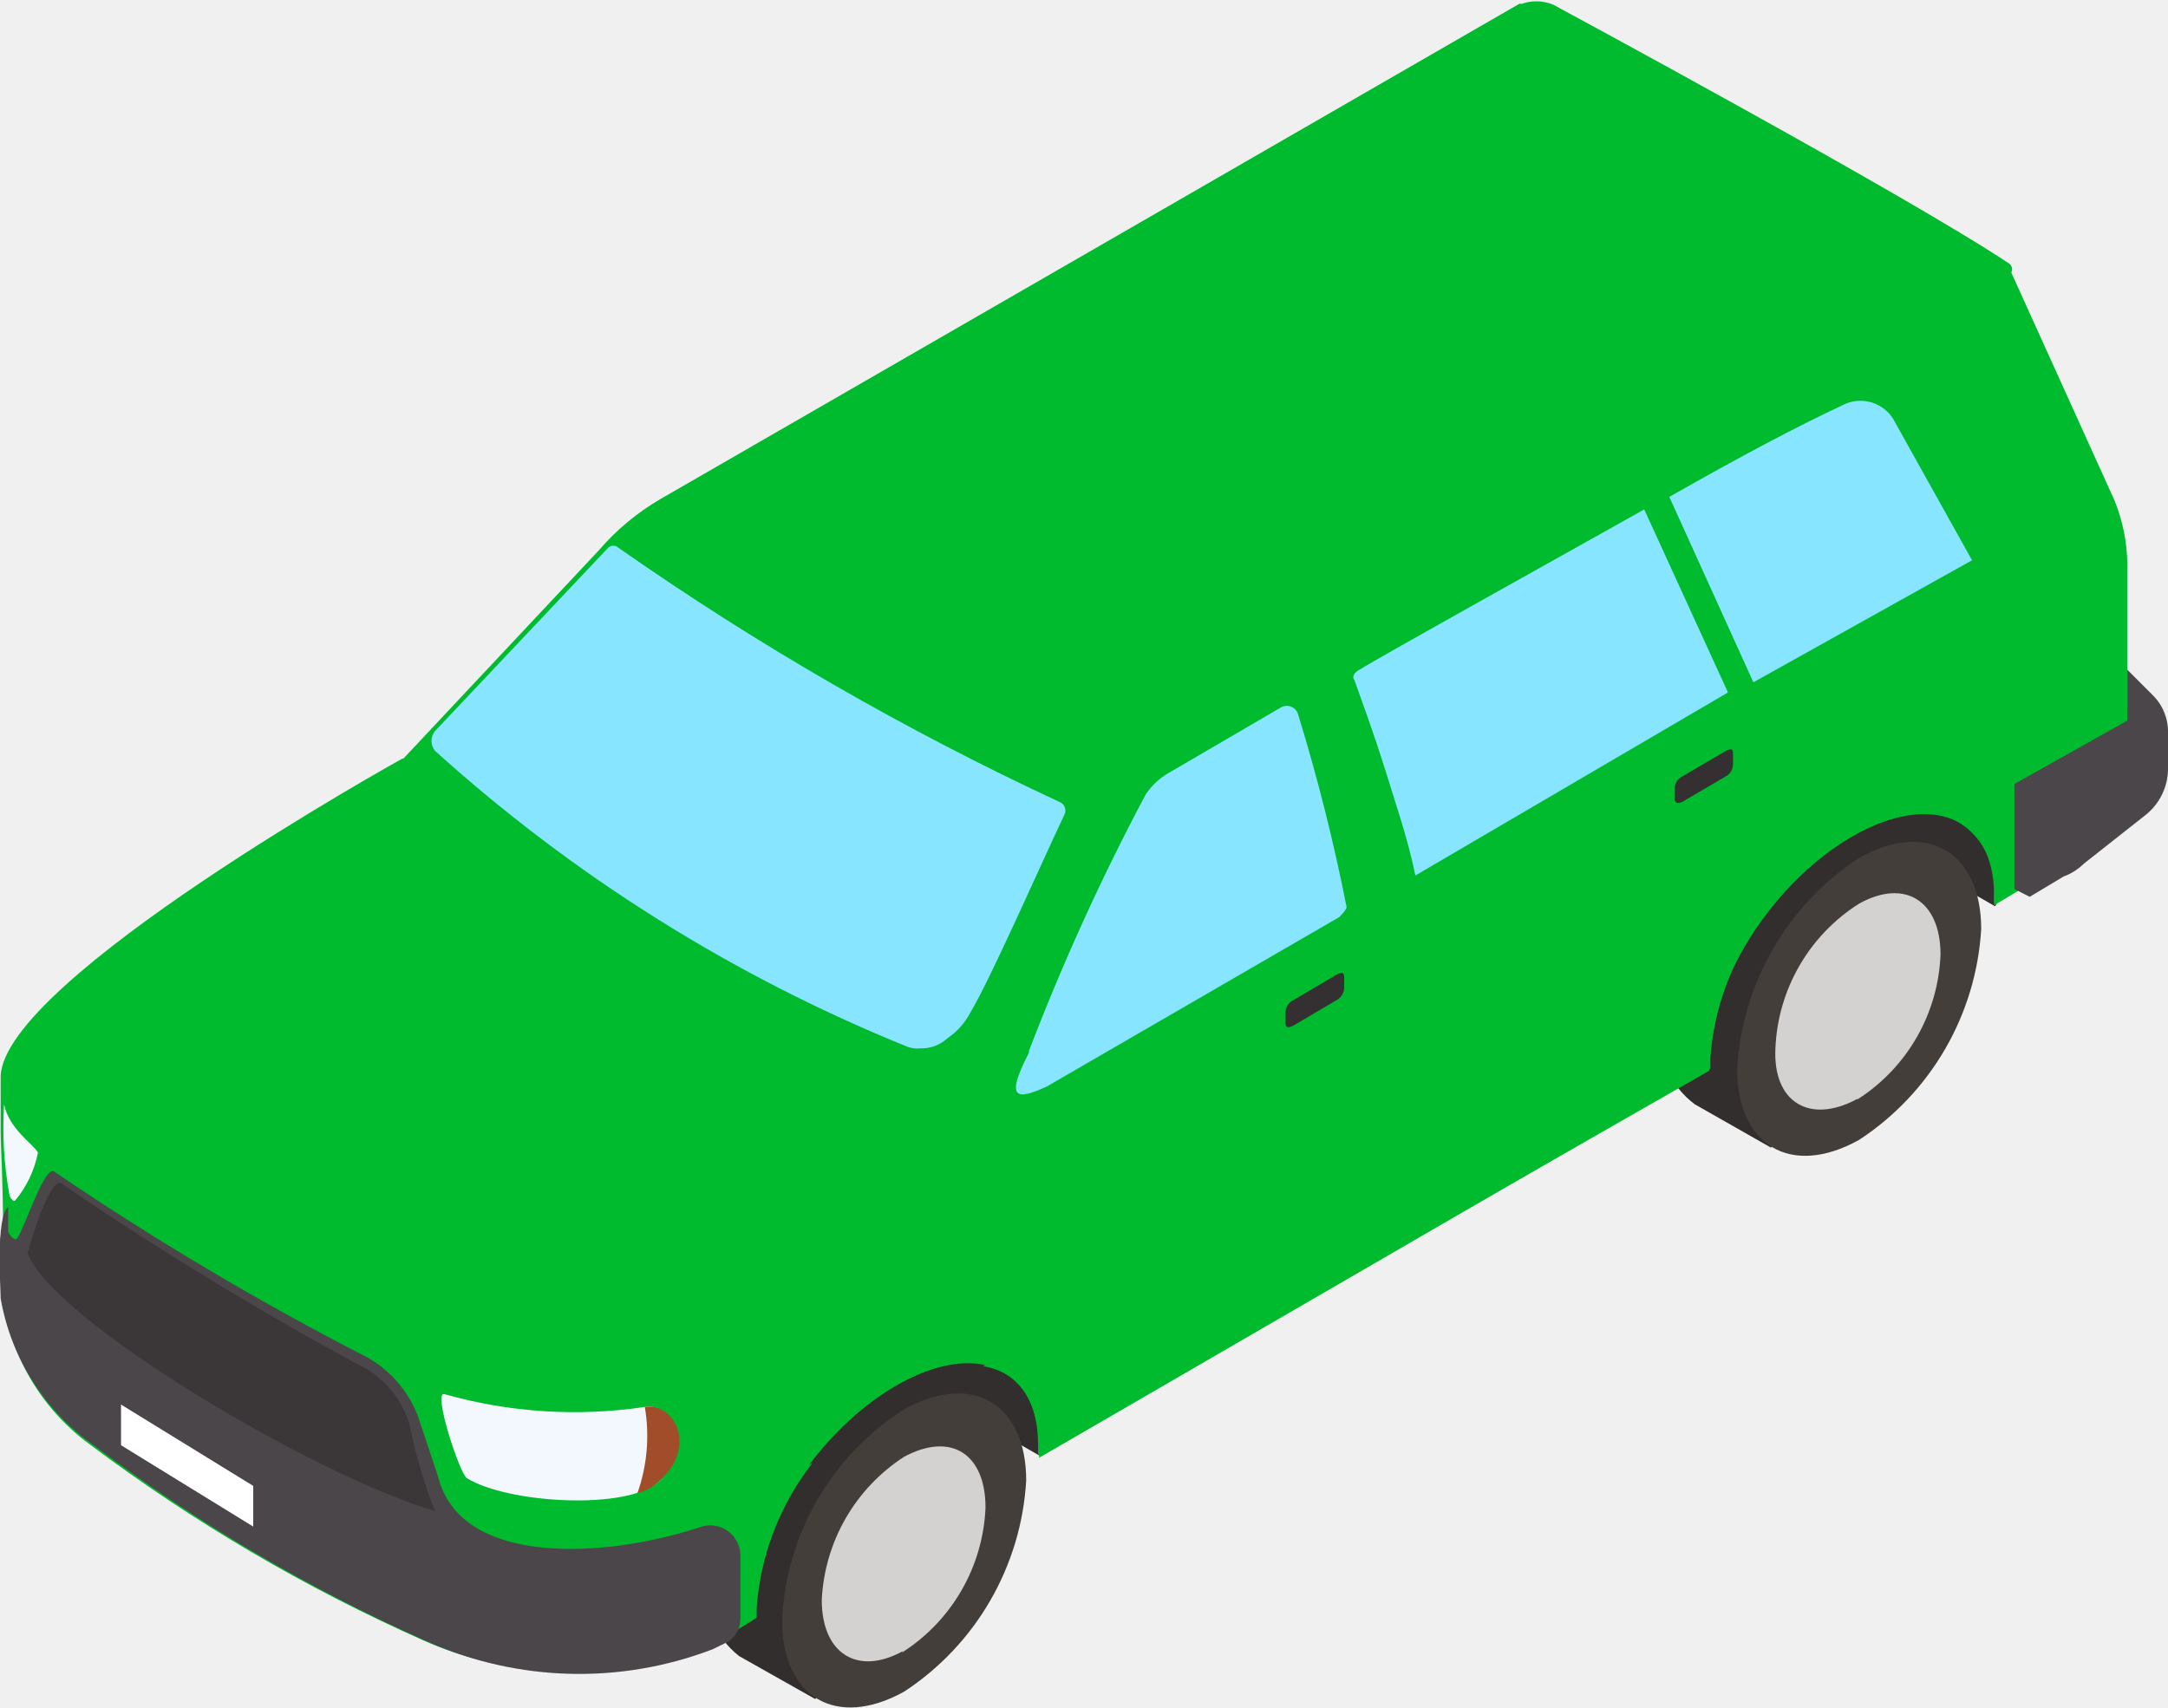
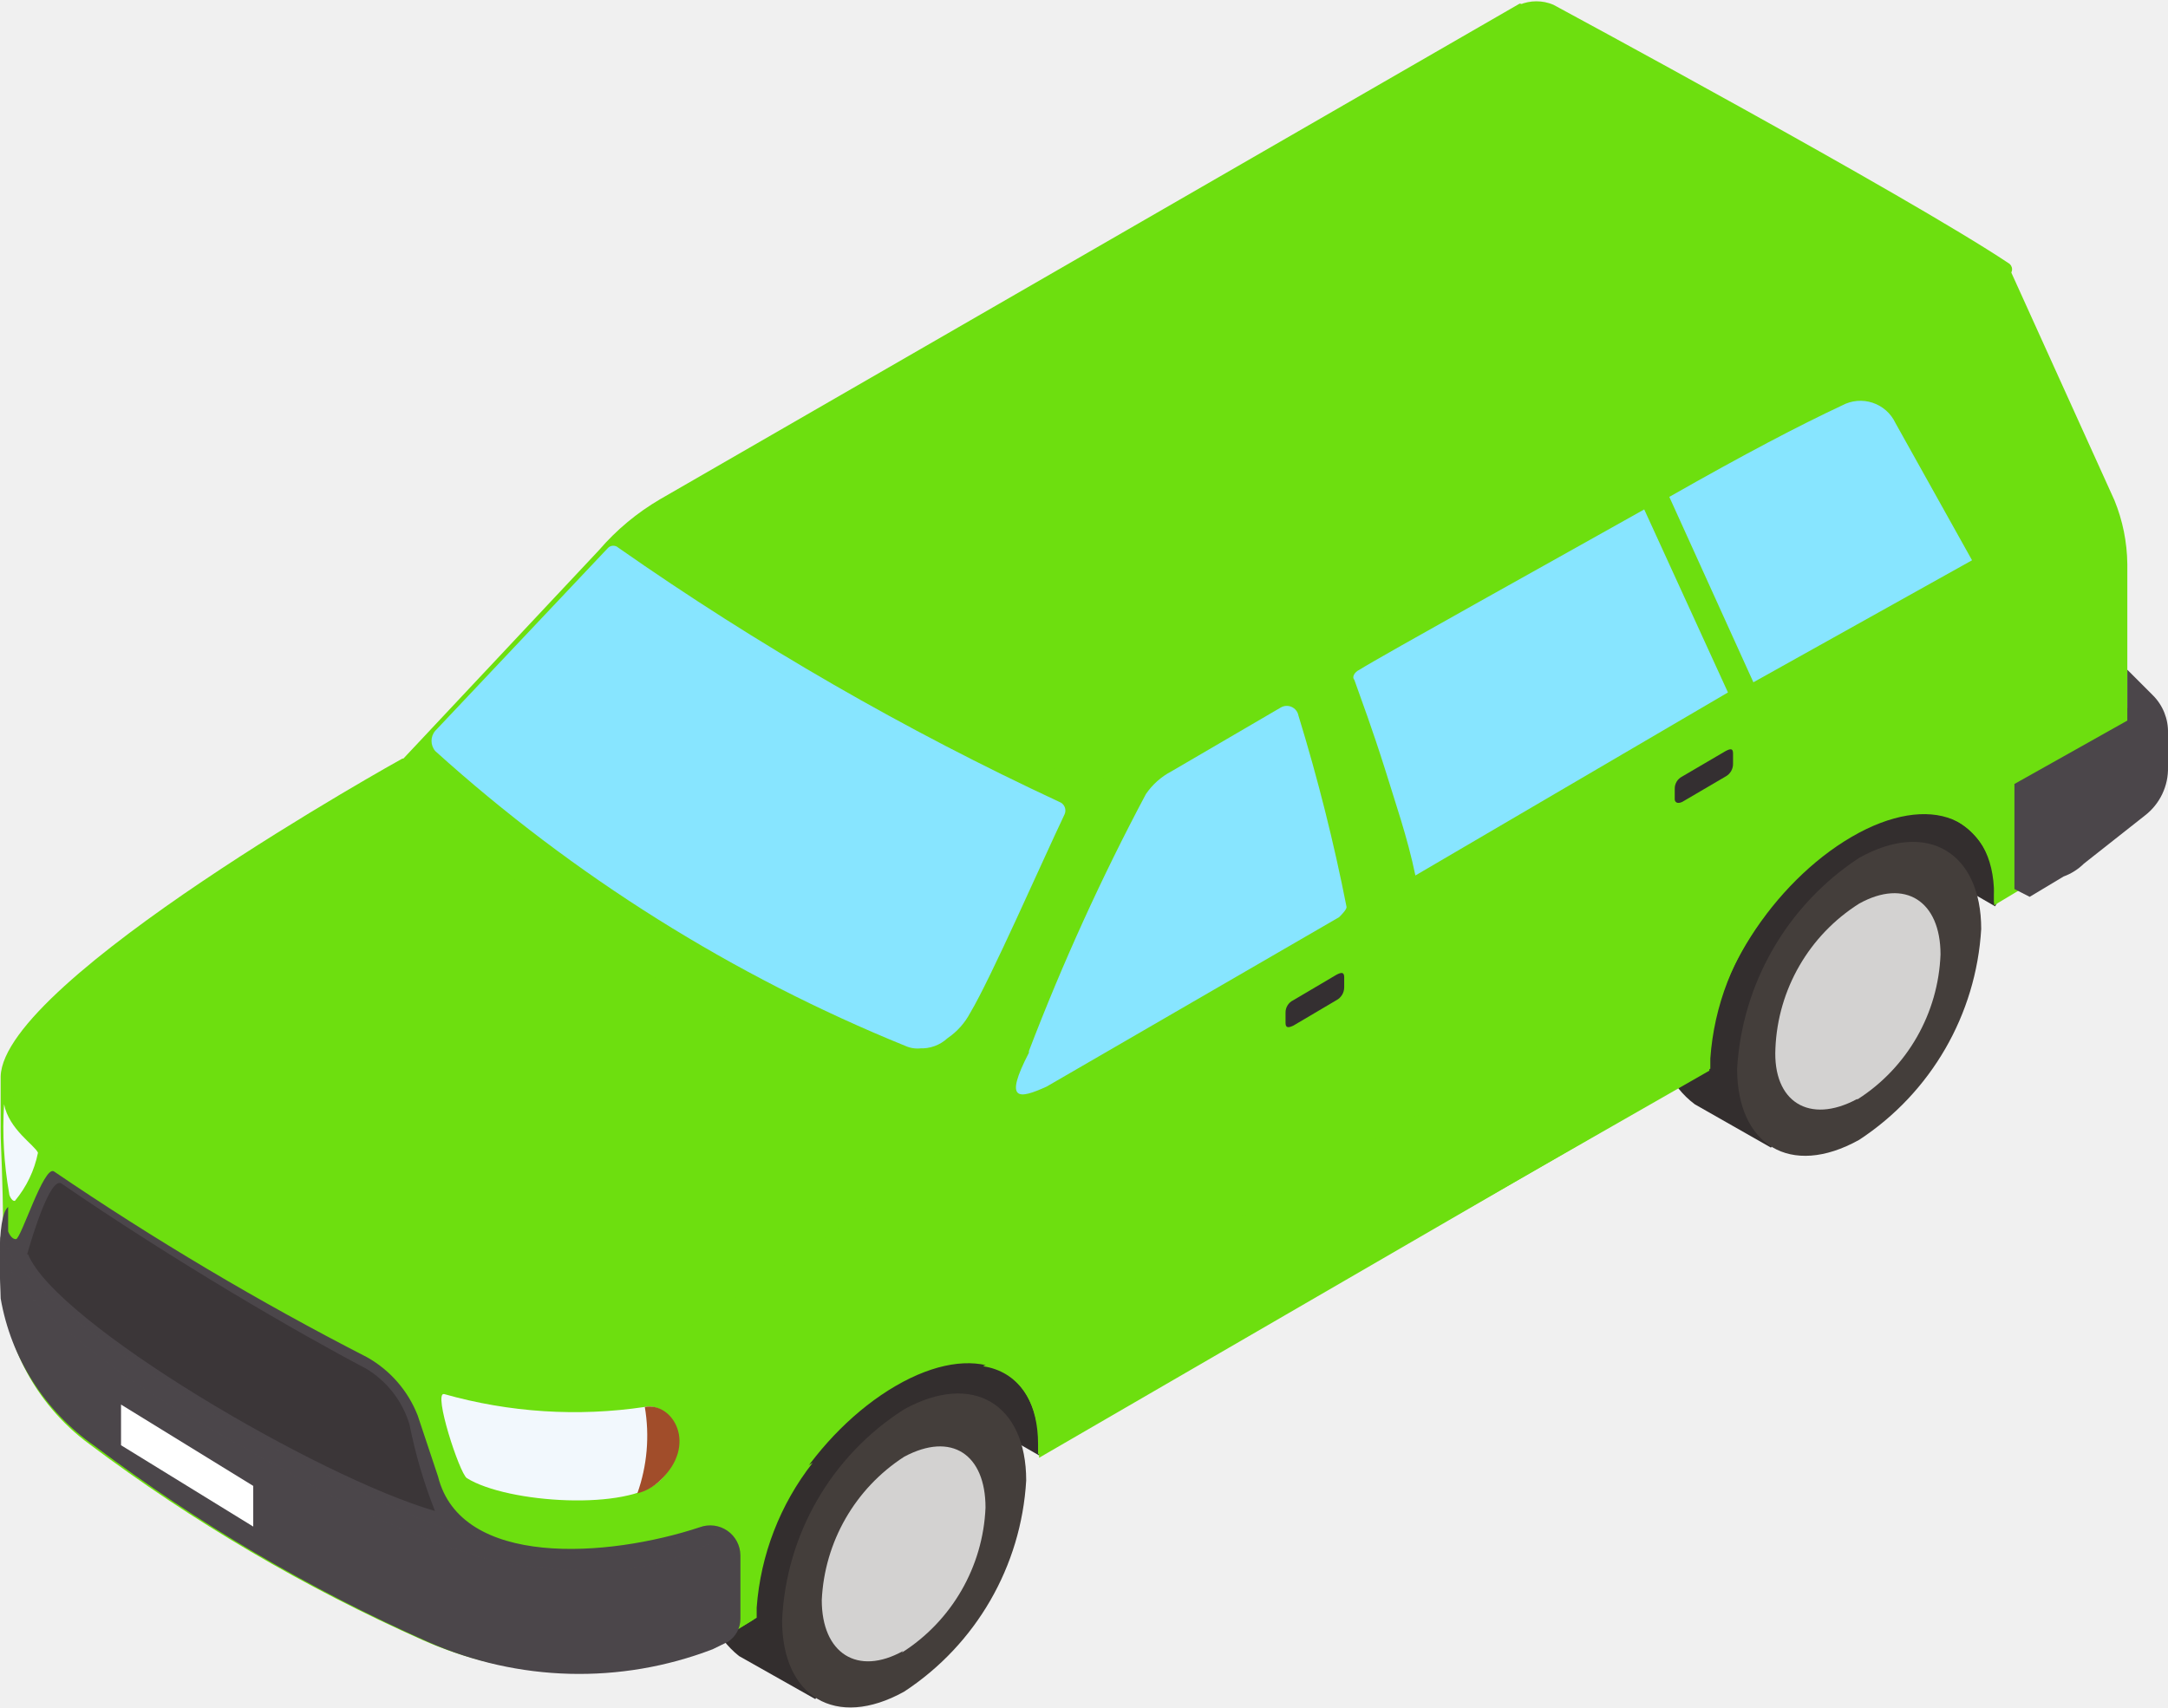
<svg xmlns="http://www.w3.org/2000/svg" id="Capa_1" data-name="Capa 1" data-type="auto.svg" viewBox="0 0 63.95 50.38">
  <defs>
-     <style>.cls-1{fill:#332e2e;}.cls-2{fill:#443e3b;}.cls-3{fill:#d3d2d1;}.body{fill:#00bb2d;}.cls-6{fill:#87e5ff;}.cls-12,.cls-8{fill:#4b464a;}.cls-13,.cls-9{fill:#342f31;}.cls-9{opacity:0.7;}.cls-10{fill:#f2f8fd;}.cls-11{fill:#a14d2a;}.cls-12{opacity:0.5;}.cls-14{fill:#fff;}</style>
+     <style>.cls-1{fill:#332e2e;}.cls-2{fill:#443e3b;}.cls-3{fill:#d3d2d1;}.body{fill:#6DDF0F;}.cls-6{fill:#87e5ff;}.cls-12,.cls-8{fill:#4b464a;}.cls-13,.cls-9{fill:#342f31;}.cls-9{opacity:0.7;}.cls-10{fill:#f2f8fd;}.cls-11{fill:#a14d2a;}.cls-12{opacity:0.5;}.cls-14{fill:#fff;}</style>
  </defs>
  <polygon class="cls-1" points="31.1 37.84 32.45 39.79 30.65 42.94 24.5 39.41 31.1 37.84" />
  <polygon class="cls-1" points="59.3 21.64 60.57 23.59 58.85 26.74 52.62 23.14 59.3 21.64" />
  <path class="cls-1" d="M98.11,100.55a2.48,2.48,0,0,1,2.55-.23l2.25,1.28-5.1,8.77-2.25-1.27a2.67,2.67,0,0,1-1-2.33,8.14,8.14,0,0,1,3.6-6.22" transform="translate(-73.76 -60.24)" />
  <path class="cls-2" d="M96.83,108.05c0,2.25,1.58,3.22,3.6,2.1a8,8,0,0,0,3.6-6.23c0-2.25-1.57-3.22-3.6-2.1a7.79,7.79,0,0,0-3.6,6.23" transform="translate(-73.76 -60.24)" />
  <path class="cls-3" d="M100.36,109a5.33,5.33,0,0,0,2.47-4.28c0-1.57-1-2.25-2.4-1.5A5.33,5.33,0,0,0,98,107.45c0,1.57,1.05,2.25,2.4,1.5" transform="translate(-73.76 -60.24)" />
  <path class="cls-1" d="M126.31,84.27a2.45,2.45,0,0,1,2.55-.22l2.25,1.27L126,94.1l-2.25-1.28a2.65,2.65,0,0,1-1.05-2.32,7.76,7.76,0,0,1,3.6-6.23" transform="translate(-73.76 -60.24)" />
  <path class="cls-2" d="M125,91.77c0,2.25,1.57,3.23,3.6,2.1a8,8,0,0,0,3.6-6.22c0-2.25-1.58-3.23-3.6-2.1a8,8,0,0,0-3.6,6.22" transform="translate(-73.76 -60.24)" />
  <path class="cls-3" d="M128.56,92.67A5.31,5.31,0,0,0,131,88.4c0-1.58-1.05-2.25-2.4-1.5a5.31,5.31,0,0,0-2.47,4.27c-.08,1.58,1,2.25,2.4,1.5" transform="translate(-73.76 -60.24)" />
  <path class="body" d="M85.66,82.62l5.77-6.15a7.12,7.12,0,0,1,1.8-1.5l25.35-14.62c.3-.15,3.08,4.72,3.08,4.72l11.4,3.15L136.13,75a5.13,5.13,0,0,1,.38,1.88V81.2c.15.15.37.3.37.52v1.2a1.85,1.85,0,0,1-.67,1.43l-2.63,2-1,.6v-.3c0-2.32-1.88-3.07-4.2-1.72s-4.2,4.27-4.2,6.6v.3l-19.8,11.32v-.3c0-2.32-1.88-3.07-4.2-1.72s-4.2,4.27-4.2,6.6v.3l-1.35.82a11,11,0,0,1-8.4-.22,50.73,50.73,0,0,1-9.83-5.78,6.42,6.42,0,0,1-2.62-5.17v-.23c0-.3.07-.52.07-.9,0-1.5-.07-2.47-.07-2.92V92c.07-2.85,11.85-9.38,11.85-9.38" transform="translate(-73.76 -60.24)" />
  <path class="body" d="M87.91,109.1a10.55,10.55,0,0,0,6.82-.3l1.35-.83v-.3a7.87,7.87,0,0,1,1.65-4.27Zm14.85-8.55c1,.15,1.65,1,1.65,2.4v.3l19.8-11.48v-.3a7.79,7.79,0,0,1,1.65-4.27Zm33.75-19.5v.07c.15.15.37.3.37.53v1.2a1.83,1.83,0,0,1-.67,1.42l-2.63,2-1,.6v-.23a2.23,2.23,0,0,0-1.65-2.4Z" transform="translate(-73.76 -60.24)" />
  <path class="body" d="M93.23,75l25.35-14.62a1.28,1.28,0,0,1,1,0S130,66,133,68a.21.21,0,0,1,0,.37c-2.32,1.28-18,9.9-19.57,10.73s-5.85,3.45-7.13,4.12a.65.65,0,0,1-.52.08c-2.48-.75-13.65-7.5-13.28-7.8s.45-.3.75-.53" transform="translate(-73.76 -60.24)" />
  <path class="cls-6" d="M100.88,91.17a1.13,1.13,0,0,0,.83-.3,2.07,2.07,0,0,0,.67-.75c.6-1,2.1-4.42,2.78-5.85a.27.27,0,0,0-.15-.37A85.86,85.86,0,0,1,92,76.4a.22.22,0,0,0-.3,0l-5.1,5.4a.46.46,0,0,0,0,.6,47.22,47.22,0,0,0,13.87,8.7.87.87,0,0,0,.45.07" transform="translate(-73.76 -60.24)" />
  <path class="cls-6" d="M104.11,91.25a67.36,67.36,0,0,1,3.45-7.58,2.07,2.07,0,0,1,.75-.67l3.22-1.88a.35.35,0,0,1,.53.23A56.12,56.12,0,0,1,113.48,87c0,.08-.15.23-.22.3l-8.63,5c-.82.37-1.27.45-.52-1" transform="translate(-73.76 -60.24)" />
  <path class="body" d="M85.36,82.85c1.12,1.42,7.57,7.57,17.25,10.57,0,0-9.23,7.28-12.45,7.73-2.48.3-4.8-1.05-8.48-3.08-7-3.82-7.65-5.25-7.65-6-.15-2.55,9.08-8,11.33-9.22" transform="translate(-73.76 -60.24)" />
  <path class="cls-8" d="M74,96.57s.08.23.23.23.82-2.18,1.12-2a87.31,87.31,0,0,0,9.23,5.48,3.38,3.38,0,0,1,1.5,1.72l.6,1.8c.67,2.7,5,2.4,7.72,1.5a.89.89,0,0,1,1.2.83V108a.8.8,0,0,1-.37.68l-.45.22a11,11,0,0,1-8.4-.22,50.73,50.73,0,0,1-9.83-5.78,6.69,6.69,0,0,1-2.77-4.35c0-.3-.15-2.4.22-2.7Z" transform="translate(-73.76 -60.24)" />
  <path class="cls-9" d="M74.56,97.25c.15-.53.67-2.25,1-2.1,3.38,2.32,7,4.42,9,5.47a2.9,2.9,0,0,1,1.28,1.65,14.79,14.79,0,0,0,.75,2.55c-3.45-1-11.18-5.55-12-7.57" transform="translate(-73.76 -60.24)" />
  <path class="cls-10" d="M92.78,101.75c.75-.15,1.5,1.12.45,2.17-.9.9-4.5.68-5.7-.07-.22-.15-1-2.55-.67-2.48a14.09,14.09,0,0,0,5.92.38" transform="translate(-73.76 -60.24)" />
  <path class="cls-11" d="M92.78,101.75c.83-.15,1.58,1.12.45,2.17a1.48,1.48,0,0,1-.67.38,5.08,5.08,0,0,0,.22-2.55" transform="translate(-73.76 -60.24)" />
  <path class="cls-10" d="M74.18,95.67c-.07,0-.15-.15-.15-.22a11.18,11.18,0,0,1-.15-2.63c.15.75.9,1.2,1,1.43a3.19,3.19,0,0,1-.68,1.42" transform="translate(-73.76 -60.24)" />
  <path class="cls-12" d="M73.81,96.8c.07.15.15.22.22.37a4,4,0,0,0,.75.9c.3.3.68.68,1.13,1.05A40.52,40.52,0,0,0,83,103.55c.68.37,1.35.67,2,1a21.38,21.38,0,0,0,2,.82c.68.23,1.35.38,2,.53a8.44,8.44,0,0,0,1.8.22,11.42,11.42,0,0,0,1.58-.07l1.2-.23a2.79,2.79,0,0,0,1-.37c.08-.08.15,0,.23.07s0,.15-.08.23a7,7,0,0,1-1,.45c-.3.07-.75.22-1.2.3a5.46,5.46,0,0,1-1.58.07,15.82,15.82,0,0,1-1.87-.15,10.1,10.1,0,0,1-2-.52c-.67-.23-1.42-.53-2.1-.83s-1.35-.67-2.1-1.05c-1.35-.75-2.7-1.5-4-2.25a30.09,30.09,0,0,1-3.23-2.32,7.92,7.92,0,0,1-1.12-1.13,5.63,5.63,0,0,1-.68-1,.58.58,0,0,1-.07-.6" transform="translate(-73.76 -60.24)" />
  <path class="cls-8" d="M136.51,81.5V80l.75.75a1.52,1.52,0,0,1,.45,1.12v1a1.75,1.75,0,0,1-.68,1.43l-1.8,1.42a1.67,1.67,0,0,1-.6.38l-1,.6-.45-.23V83.37Z" transform="translate(-73.76 -60.24)" />
  <path class="cls-13" d="M111.91,90.5l1.27-.75a.43.43,0,0,0,.23-.38v-.3c0-.15-.08-.15-.23-.07l-1.27.75a.4.4,0,0,0-.23.37v.3c0,.15.08.15.23.08" transform="translate(-73.76 -60.24)" />
  <path class="cls-13" d="M123.38,83.9l1.28-.75a.42.42,0,0,0,.22-.38v-.3c0-.15-.07-.15-.22-.07l-1.28.75a.4.4,0,0,0-.22.37v.3c0,.08.07.15.22.08" transform="translate(-73.76 -60.24)" />
  <path class="cls-6" d="M131.93,76.77l-6.45,3.6L123,74.9c2.25-1.28,3.82-2.1,5.1-2.7a1.14,1.14,0,0,1,1.57.52Z" transform="translate(-73.76 -60.24)" />
  <path class="cls-6" d="M113.86,80c.6-.38,6-3.38,8.4-4.73l2.47,5.4-9.22,5.4c-.23-1.12-.6-2.17-.9-3.15-.38-1.2-.68-2-.9-2.62-.08-.08,0-.23.15-.3" transform="translate(-73.76 -60.24)" />
  <polygon class="cls-14" points="3.57 41.44 7.47 43.84 7.47 45.04 3.57 42.64 3.57 41.44" />
</svg>
